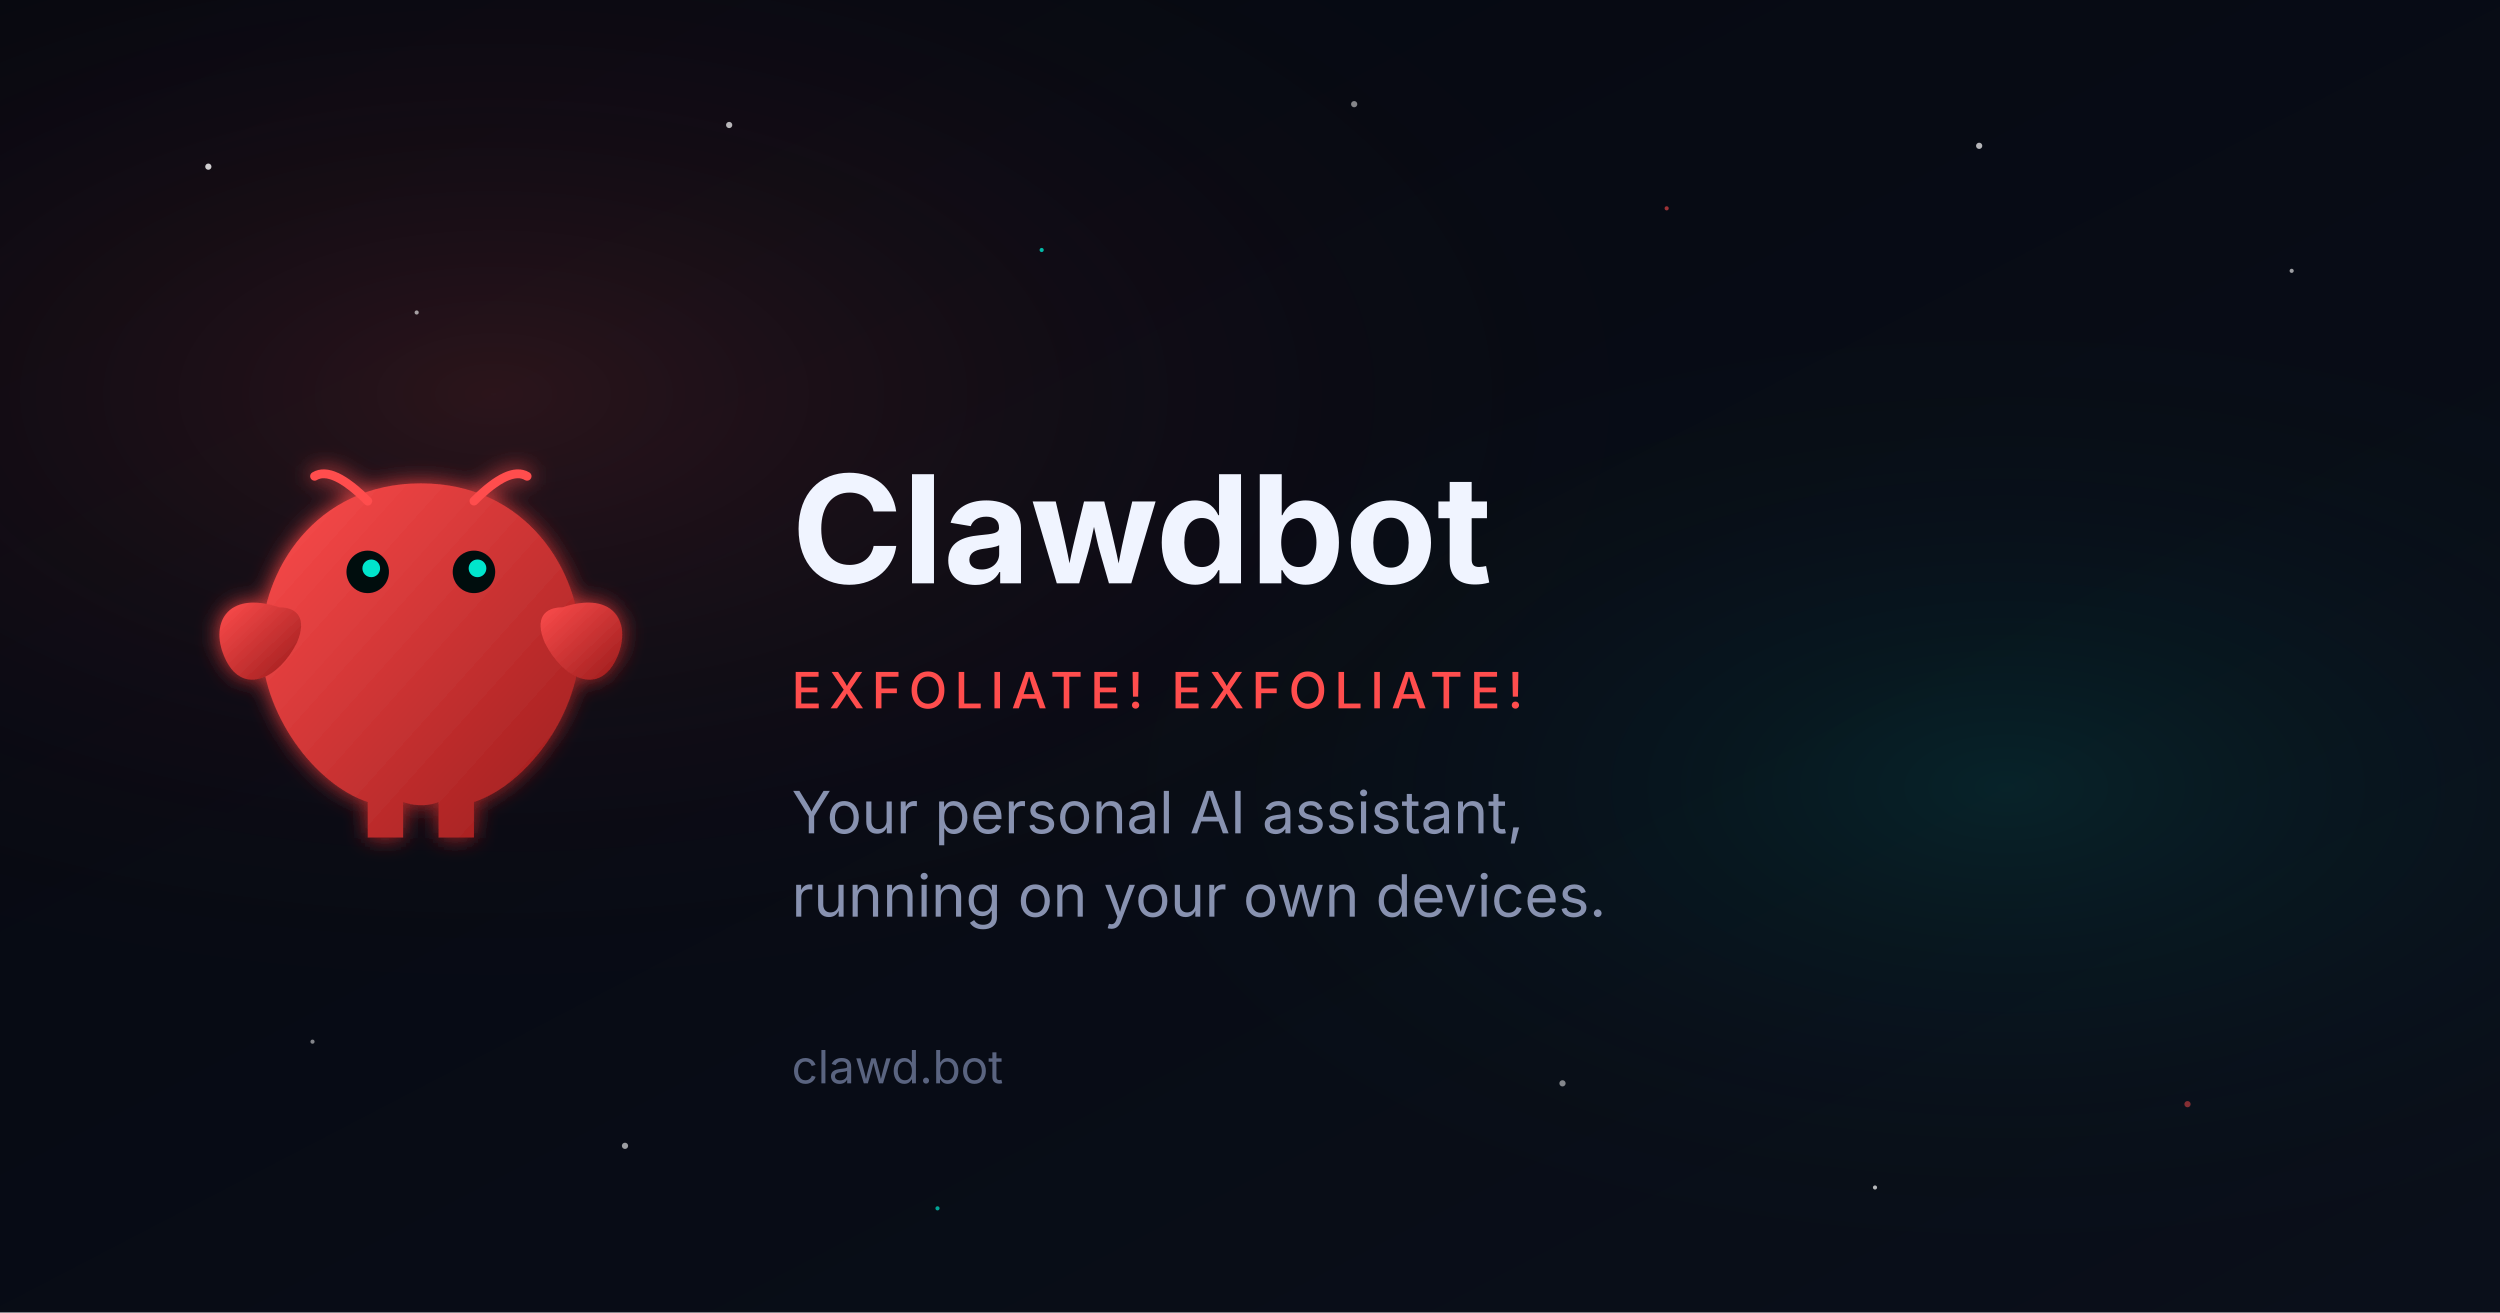
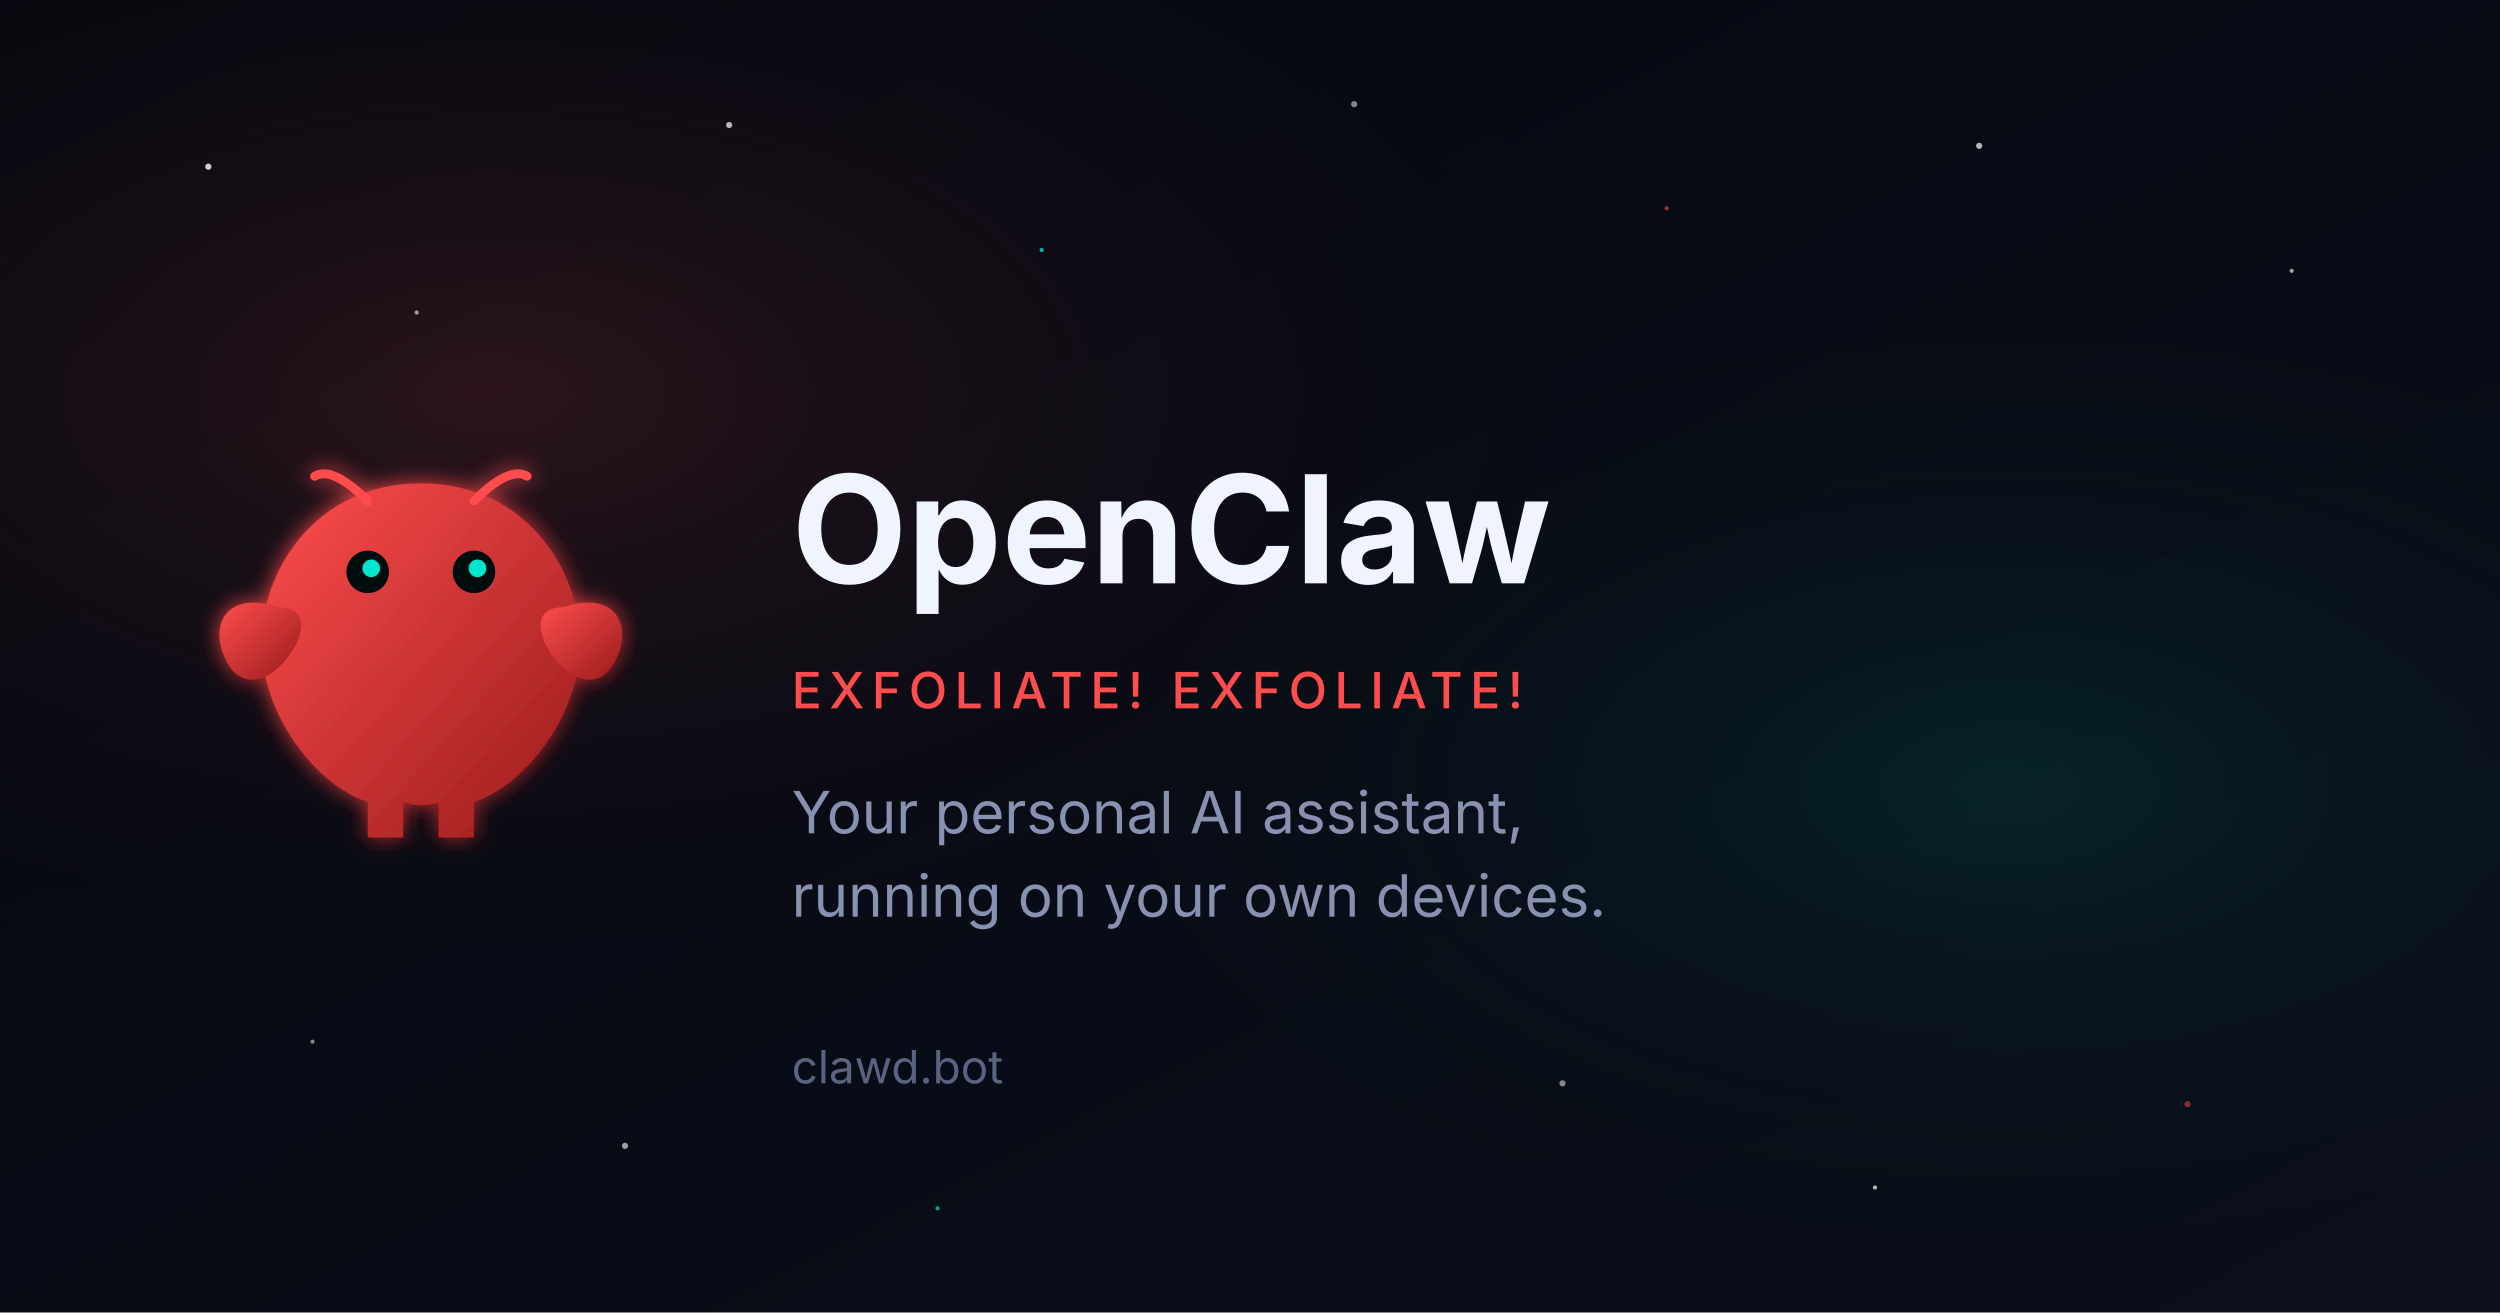
<svg xmlns="http://www.w3.org/2000/svg" width="1200" height="630" viewBox="0 0 1200 630" fill="none">
  <defs>
    <linearGradient id="bg-gradient" x1="0%" y1="0%" x2="100%" y2="100%">
      <stop offset="0%" stop-color="#050810" />
      <stop offset="100%" stop-color="#0a0f1a" />
    </linearGradient>
    <linearGradient id="lobster-grad" x1="0%" y1="0%" x2="100%" y2="100%">
      <stop offset="0%" stop-color="#ff4d4d" />
      <stop offset="100%" stop-color="#991b1b" />
    </linearGradient>
    <radialGradient id="nebula1" cx="20%" cy="30%" r="50%">
      <stop offset="0%" stop-color="rgba(255, 77, 77, 0.15)" />
      <stop offset="100%" stop-color="transparent" />
    </radialGradient>
    <radialGradient id="nebula2" cx="80%" cy="60%" r="40%">
      <stop offset="0%" stop-color="rgba(0, 229, 204, 0.1)" />
      <stop offset="100%" stop-color="transparent" />
    </radialGradient>
    <filter id="glow" x="-50%" y="-50%" width="200%" height="200%">
      <feGaussianBlur stdDeviation="3" result="coloredBlur" />
      <feMerge>
        <feMergeNode in="coloredBlur" />
        <feMergeNode in="SourceGraphic" />
      </feMerge>
    </filter>
  </defs>
  <rect width="1200" height="630" fill="url(#bg-gradient)" />
  <rect width="1200" height="630" fill="url(#nebula1)" />
  <rect width="1200" height="630" fill="url(#nebula2)" />
  <circle cx="100" cy="80" r="1.5" fill="rgba(255,255,255,0.8)" />
  <circle cx="200" cy="150" r="1" fill="rgba(255,255,255,0.6)" />
  <circle cx="350" cy="60" r="1.5" fill="rgba(255,255,255,0.7)" />
  <circle cx="500" cy="120" r="1" fill="rgba(0,229,204,0.8)" />
  <circle cx="650" cy="50" r="1.5" fill="rgba(255,255,255,0.5)" />
  <circle cx="800" cy="100" r="1" fill="rgba(255,77,77,0.6)" />
  <circle cx="950" cy="70" r="1.5" fill="rgba(255,255,255,0.7)" />
  <circle cx="1100" cy="130" r="1" fill="rgba(255,255,255,0.6)" />
  <circle cx="150" cy="500" r="1" fill="rgba(255,255,255,0.5)" />
  <circle cx="300" cy="550" r="1.5" fill="rgba(255,255,255,0.6)" />
  <circle cx="450" cy="580" r="1" fill="rgba(0,229,204,0.7)" />
  <circle cx="750" cy="520" r="1.5" fill="rgba(255,255,255,0.5)" />
  <circle cx="900" cy="570" r="1" fill="rgba(255,255,255,0.7)" />
  <circle cx="1050" cy="530" r="1.5" fill="rgba(255,77,77,0.5)" />
  <g transform="translate(100, 215) scale(1.7)" filter="url(#glow)">
    <path d="M60 10 C30 10 15 35 15 55 C15 75 30 95 45 100 L45 110 L55 110 L55 100 C55 100 60 102 65 100 L65 110 L75 110 L75 100 C90 95 105 75 105 55 C105 35 90 10 60 10Z" fill="url(#lobster-grad)" />
    <path d="M20 45 C5 40 0 50 5 60 C10 70 20 65 25 55 C28 48 25 45 20 45Z" fill="url(#lobster-grad)" />
    <path d="M100 45 C115 40 120 50 115 60 C110 70 100 65 95 55 C92 48 95 45 100 45Z" fill="url(#lobster-grad)" />
    <path d="M45 15 Q35 5 30 8" stroke="#ff4d4d" stroke-width="2.5" stroke-linecap="round" />
    <path d="M75 15 Q85 5 90 8" stroke="#ff4d4d" stroke-width="2.5" stroke-linecap="round" />
    <circle cx="45" cy="35" r="6" fill="#050810" />
    <circle cx="75" cy="35" r="6" fill="#050810" />
    <circle cx="46" cy="34" r="2.5" fill="#00e5cc" />
    <circle cx="76" cy="34" r="2.5" fill="#00e5cc" />
  </g>
-   <text x="380" y="280" font-family="system-ui, -apple-system, sans-serif" font-size="72" font-weight="700" fill="#f0f4ff">Clawdbot</text>
+   <text x="380" y="280" font-family="system-ui, -apple-system, sans-serif" font-size="72" font-weight="700" fill="#f0f4ff">OpenClaw</text>
  <text x="380" y="340" font-family="system-ui, -apple-system, sans-serif" font-size="24" font-weight="500" fill="#ff4d4d" letter-spacing="0.15em">EXFOLIATE! EXFOLIATE!</text>
  <text x="380" y="400" font-family="system-ui, -apple-system, sans-serif" font-size="28" fill="#8892b0">Your personal AI assistant,</text>
  <text x="380" y="440" font-family="system-ui, -apple-system, sans-serif" font-size="28" fill="#8892b0">running on your own devices.</text>
  <text x="380" y="520" font-family="system-ui, -apple-system, sans-serif" font-size="22" fill="#5a6480">clawd.bot</text>
</svg>
